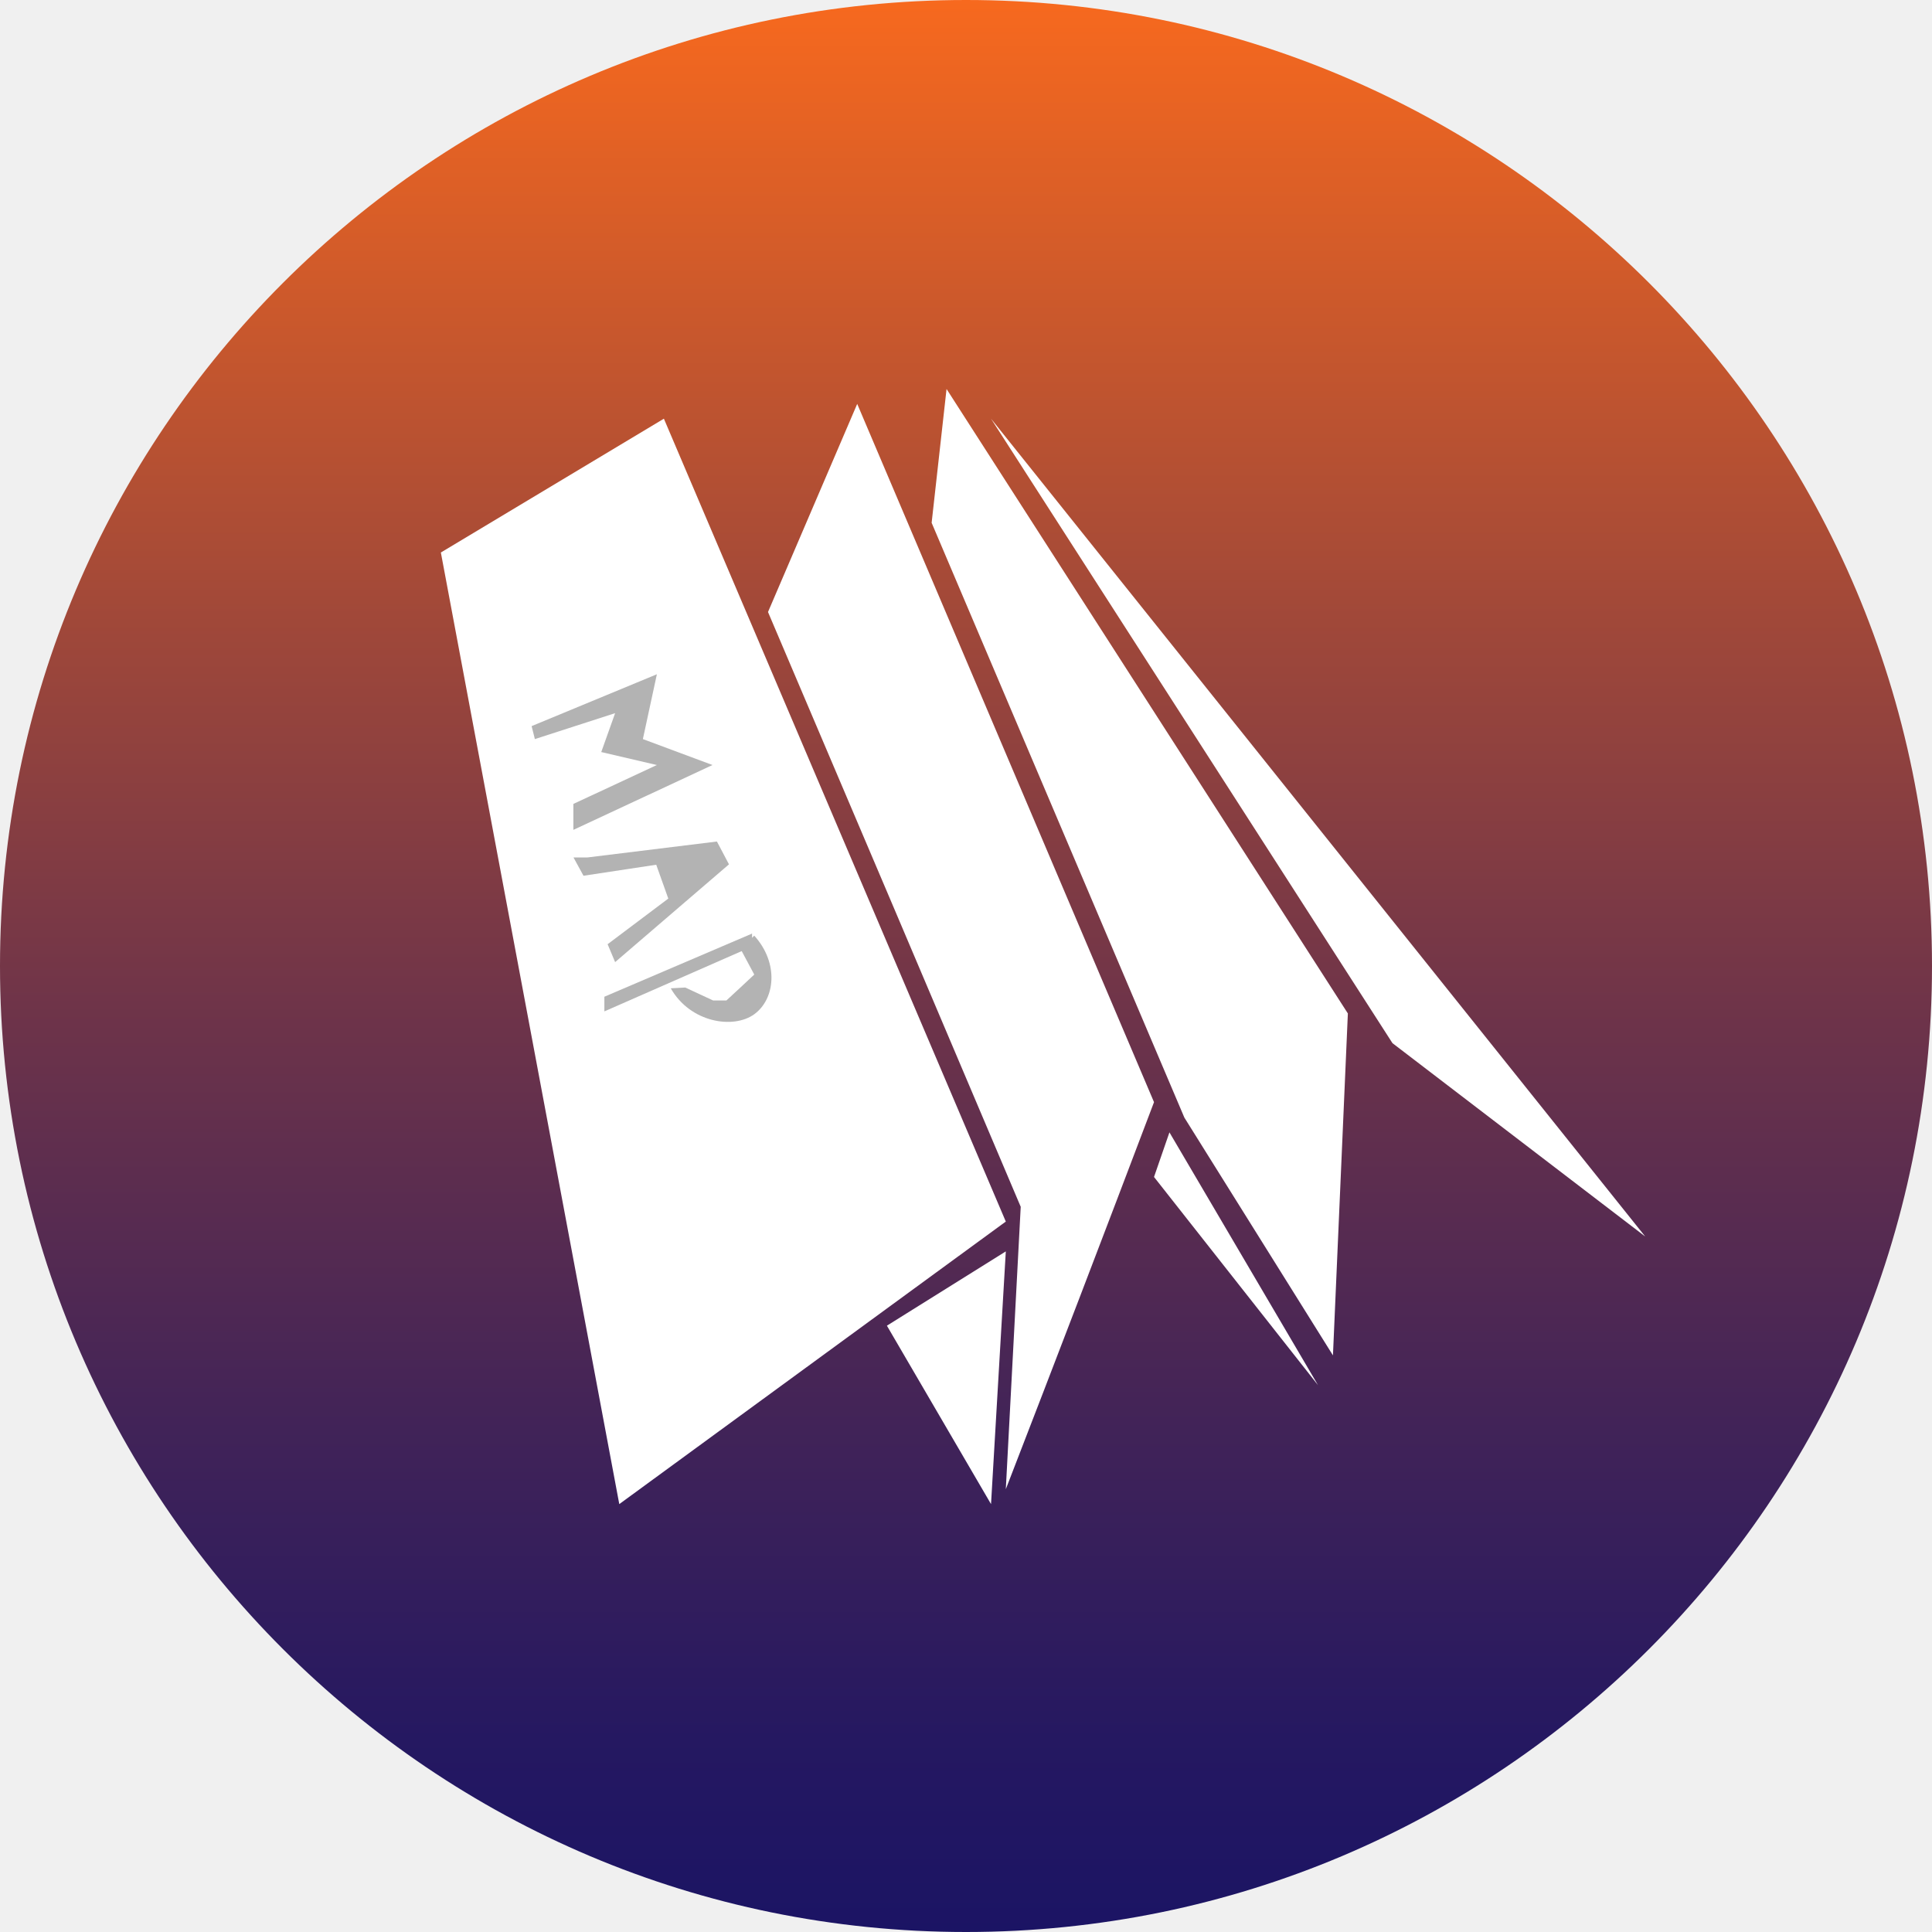
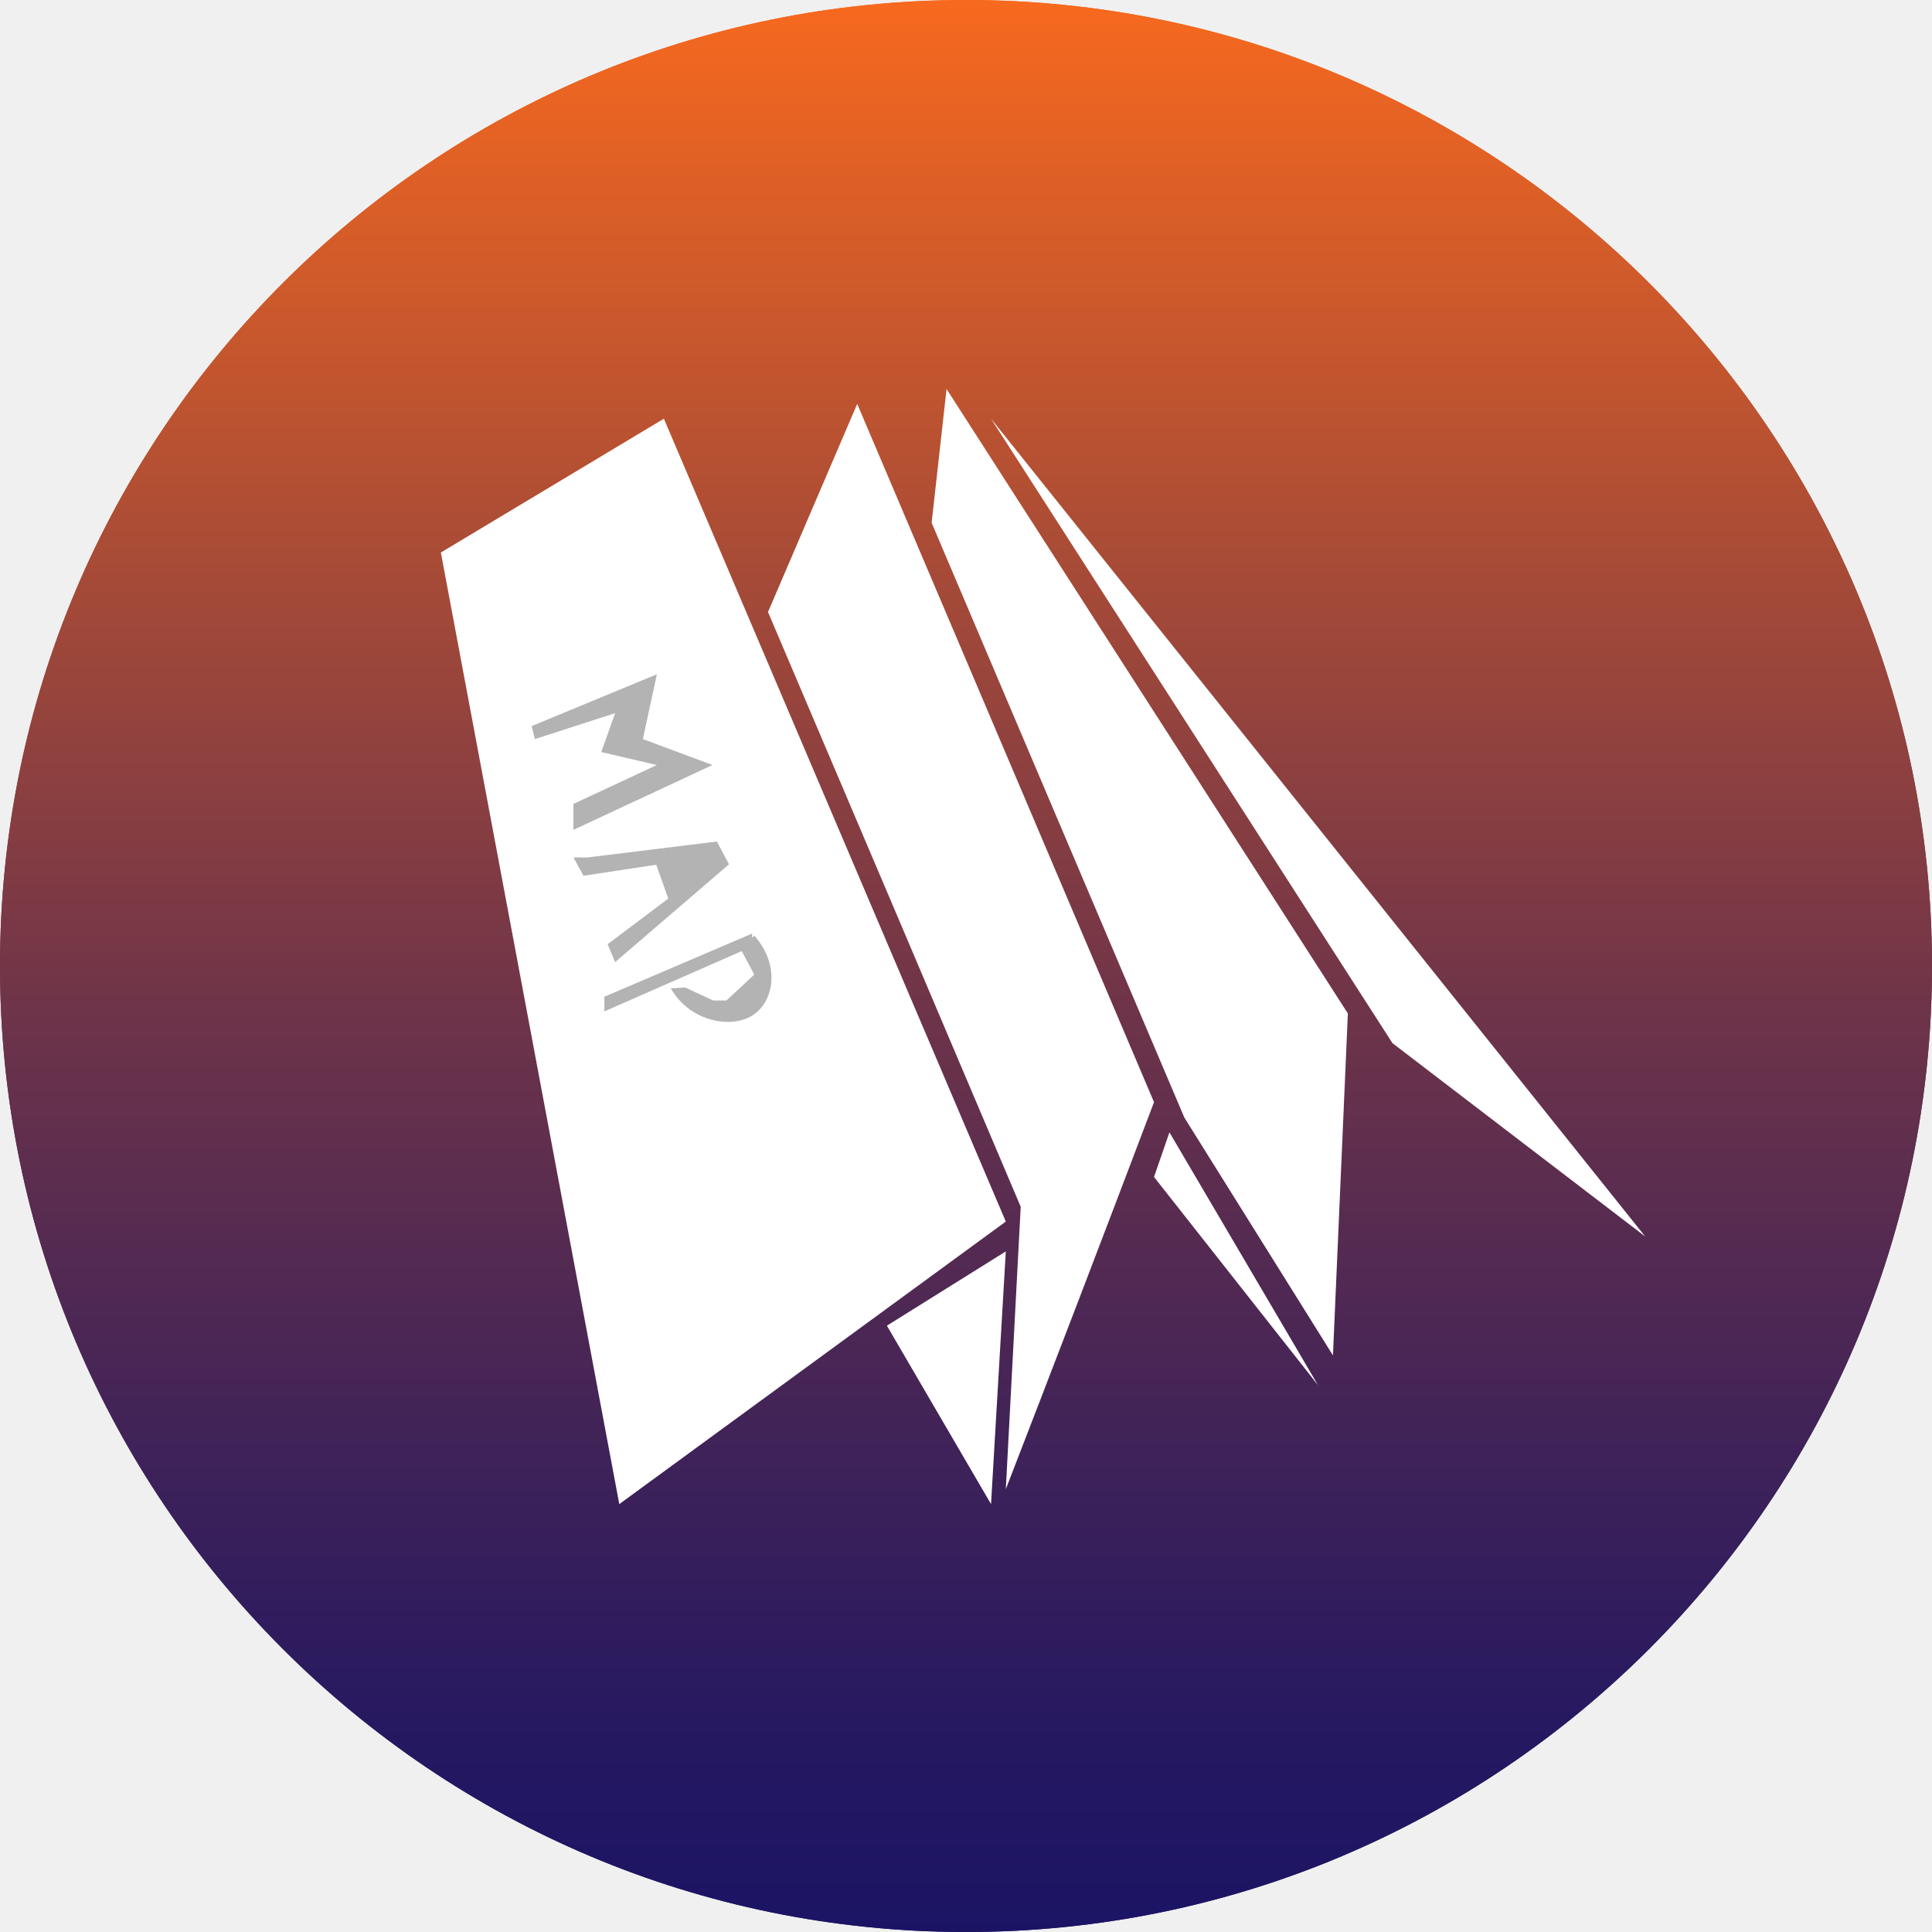
<svg xmlns="http://www.w3.org/2000/svg" id="map" viewBox="0 0 149 149">
  <defs>
    <style>.cls-1{fill:url(#Dégradé_sans_nom_23);}.cls-2{fill:#fff;}.cls-3{fill:#b3b3b3;}</style>
    <linearGradient id="Dégradé_sans_nom_23" x1="74.5" x2="74.5" y2="149" gradientUnits="userSpaceOnUse">
      <stop offset="0" stop-color="#fff" />
      <stop offset="0" stop-color="#f7691e" />
      <stop offset="0.27" stop-color="#ad4d35" />
      <stop offset="0.52" stop-color="#6f3449" />
      <stop offset="0.74" stop-color="#412358" />
      <stop offset="0.9" stop-color="#251861" />
      <stop offset="1" stop-color="#1b1464" />
    </linearGradient>
  </defs>
  <circle class="cls-1" cx="74.5" cy="74.5" r="74.5" />
+   <circle class="cls-1" cx="74.5" cy="74.5" r="74.5" />
  <path class="cls-2" d="M78.57,114.85Q84.32,100,90,85L67.11,31.15,60.23,47.2Q70,70.14,79.72,93.07,79.15,104,78.57,114.85Z" transform="translate(-1)" />
  <polygon class="cls-2" points="34 42.61 47.76 116 77.57 94.21 51.2 32.29 34 42.61" />
  <polygon class="cls-2" points="77.57 96.51 76.43 116 68.4 102.24 77.57 96.51" />
  <path class="cls-2" d="M91.19,87.33l11.46,19.5L90,90.77Z" transform="translate(-1)" />
  <path class="cls-2" d="M103.8,104.53q.57-13.19,1.15-26.37L74,30q-.58,5.16-1.15,10.32,9.75,22.93,19.49,45.87Q98.07,95.35,103.8,104.53Z" transform="translate(-1)" />
  <polygon class="cls-2" points="107.39 80.45 126.88 95.36 76.43 32.29 107.39 80.45" />
  <path class="cls-3" d="M42,56l9.66-4-1.08,5,5.37,2-10.73,5v-2l6.44-3-4.29-1,1.07-3L42.25,57Z" transform="translate(-1)" />
  <path class="cls-3" d="M46.29,66.13l10-1.23.93,1.76L48.44,74.2l-.58-1.38,4.68-3.52L51.72,67l-.11-.31L46,67.54l-.77-1.41Z" transform="translate(-1)" />
  <path class="cls-3" d="M59,72,47.61,76.87V78L59,73Z" transform="translate(-1)" />
  <path class="cls-3" d="M52.73,76.22c1.51,2.65,4.83,3.17,6.44,2s1.92-3.94,0-6.06l-1.07,1,1.07,2-1.07,1-1.08,1H56l-2.15-1Z" transform="translate(-1)" />
</svg>
